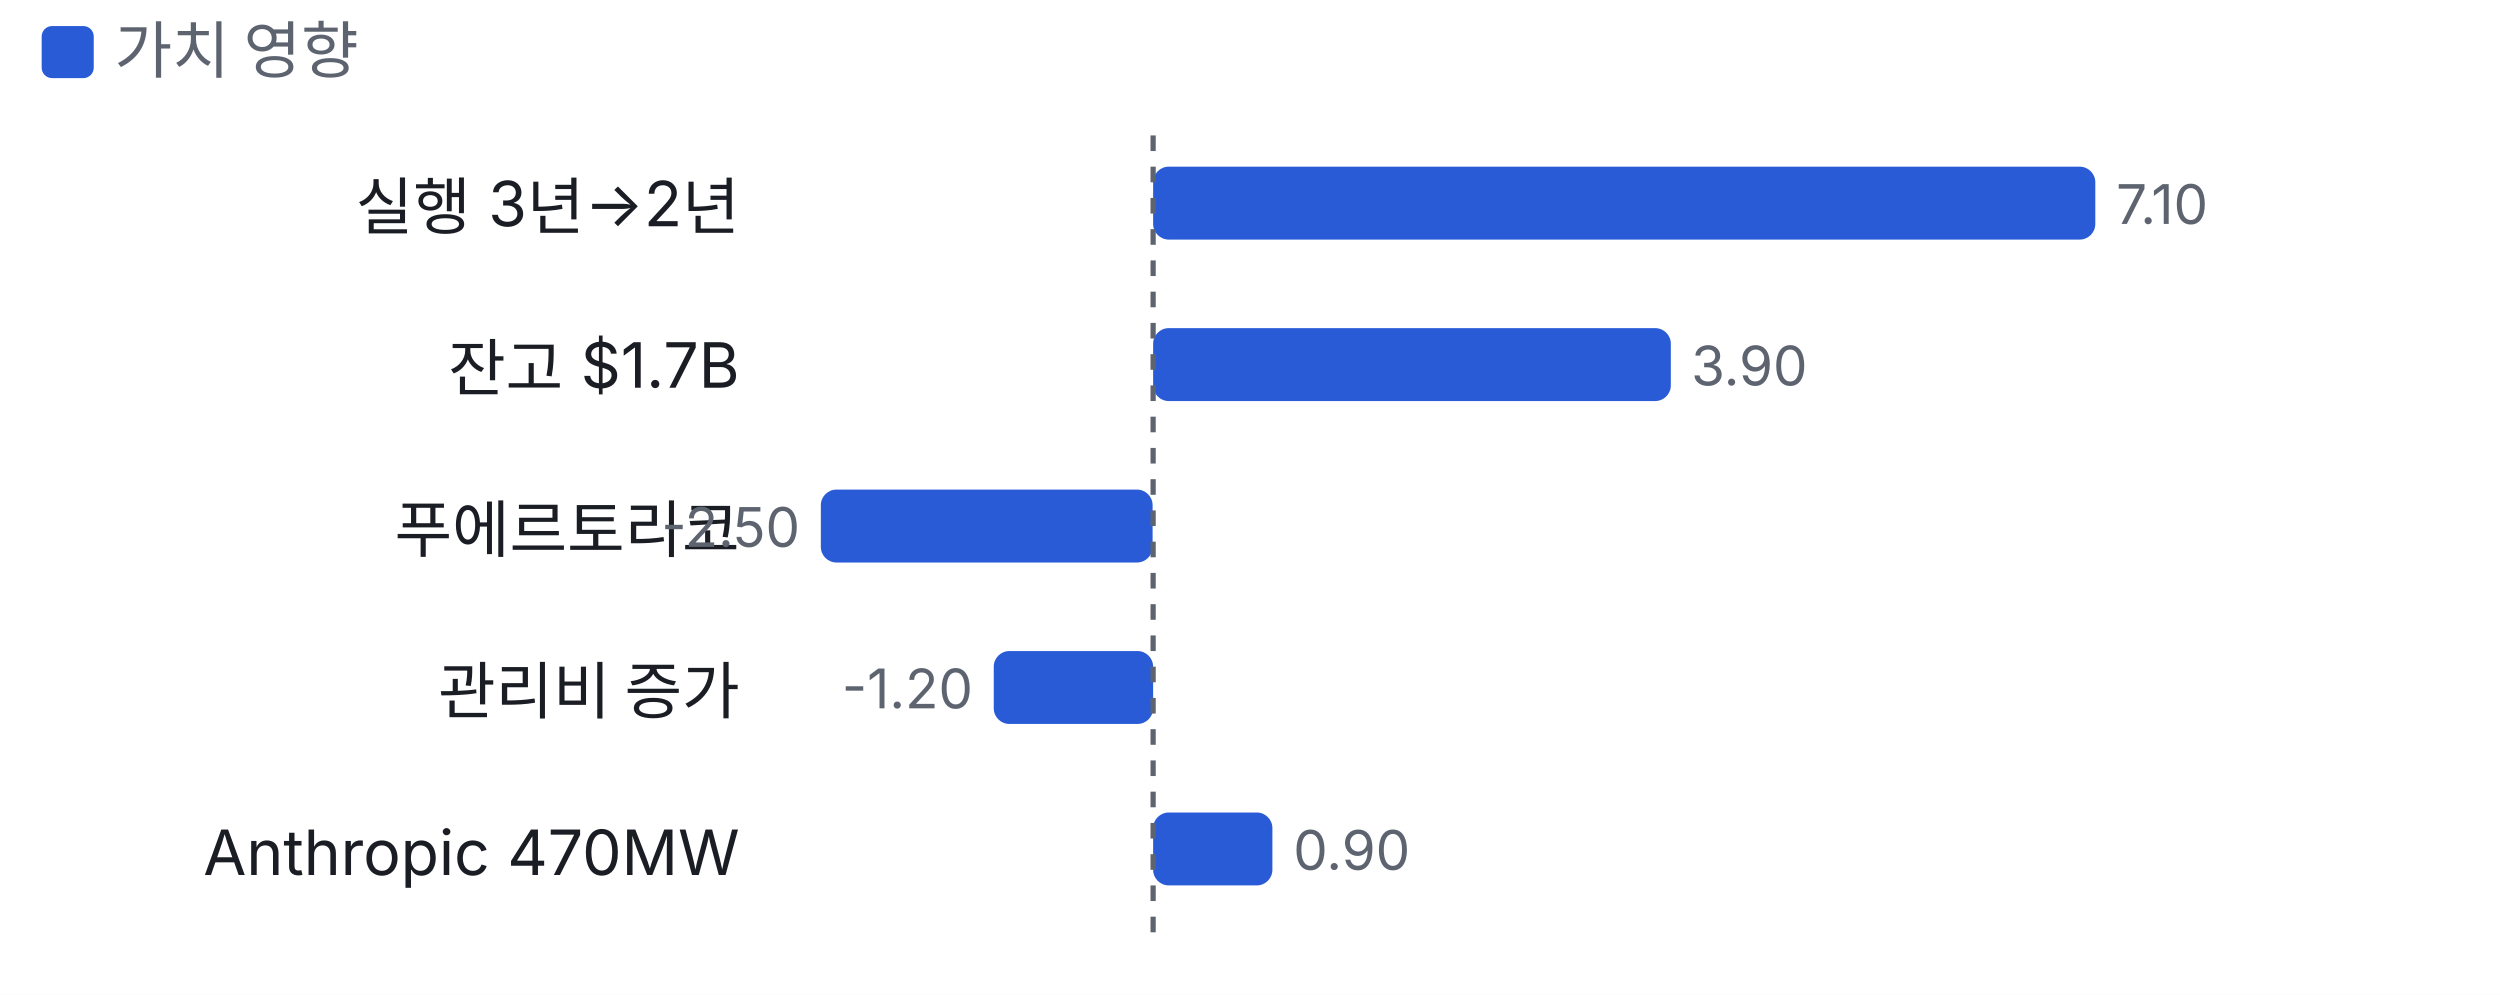
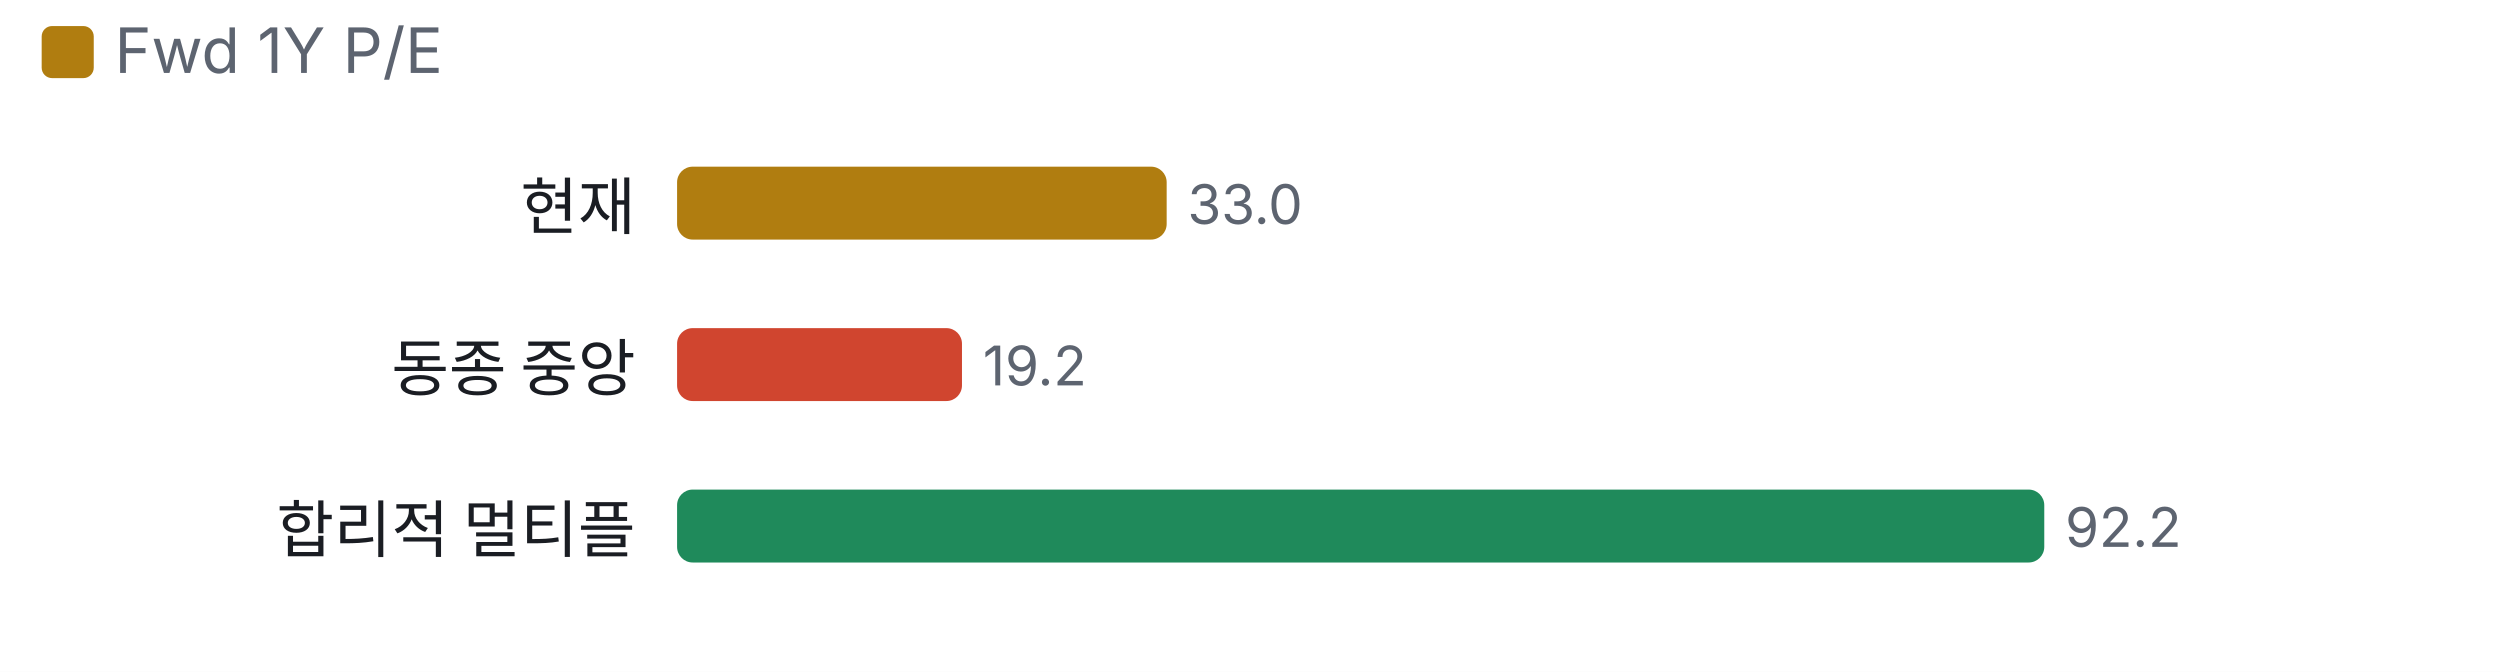
- <svg xmlns="http://www.w3.org/2000/svg" viewBox="0 0 480 191" width="480" height="191">
+ <svg xmlns="http://www.w3.org/2000/svg" viewBox="0 0 480 129" width="480" height="129">
  <style>text{fill:#5d6470;font-size:10.5px;font-family:-apple-system,'Apple SD Gothic Neo','Malgun Gothic',sans-serif}</style>
  <rect width="100%" height="100%" fill="#ffffff" />
-   <rect x="8" y="5" width="10" height="10" rx="2" fill="#2a5bd7" />
-   <text x="22" y="14" style="font-size:12px">가치 영향</text>
+   <rect x="8" y="5" width="10" height="10" rx="2" fill="#b07d10" />
+   <text x="22" y="14" style="font-size:12px">Fwd 1Y P/E</text>
  <g transform="translate(0,22)">
-     <text x="142" y="22" text-anchor="end" style="fill:#1a1d23;font-size:12px">실행 3년→2년</text>
-     <rect x="221.4" y="10" width="180.9" height="14" rx="3" fill="#2a5bd7" />
-     <text x="406.3" y="21">7.10</text>
-     <text x="142" y="53" text-anchor="end" style="fill:#1a1d23;font-size:12px">잔고 $1.7B</text>
-     <rect x="221.4" y="41" width="99.4" height="14" rx="3" fill="#2a5bd7" />
-     <text x="324.7" y="52">3.90</text>
-     <text x="142" y="84" text-anchor="end" style="fill:#1a1d23;font-size:12px">푸에르토리코</text>
-     <rect x="157.6" y="72" width="63.7" height="14" rx="3" fill="#2a5bd7" />
-     <text x="153.6" y="83" text-anchor="end">-2.50</text>
-     <text x="142" y="115" text-anchor="end" style="fill:#1a1d23;font-size:12px">관리비 증가</text>
-     <rect x="190.8" y="103" width="30.6" height="14" rx="3" fill="#2a5bd7" />
-     <text x="186.8" y="114" text-anchor="end">-1.20</text>
-     <text x="142" y="146" text-anchor="end" style="fill:#1a1d23;font-size:12px">Anthropic 470MW</text>
-     <rect x="221.4" y="134" width="22.9" height="14" rx="3" fill="#2a5bd7" />
-     <text x="248.3" y="145">0.90</text>
-     <line x1="221.4" x2="221.4" y1="4" y2="159" stroke="#5d6470" stroke-dasharray="3 3" />
+     <text x="122" y="22" text-anchor="end" style="fill:#1a1d23;font-size:12px">현재</text>
+     <rect x="130.0" y="10" width="94.0" height="14" rx="3" fill="#b07d10" />
+     <text x="228.0" y="21">33.0</text>
+     <text x="122" y="53" text-anchor="end" style="fill:#1a1d23;font-size:12px">동종 중앙</text>
+     <rect x="130.0" y="41" width="54.7" height="14" rx="3" fill="#d0452f" />
+     <text x="188.7" y="52">19.2</text>
+     <text x="122" y="84" text-anchor="end" style="fill:#1a1d23;font-size:12px">합리적 멀티플</text>
+     <rect x="130.0" y="72" width="262.5" height="14" rx="3" fill="#1f8a5b" />
+     <text x="396.5" y="83">92.2</text>
  </g>
</svg>
